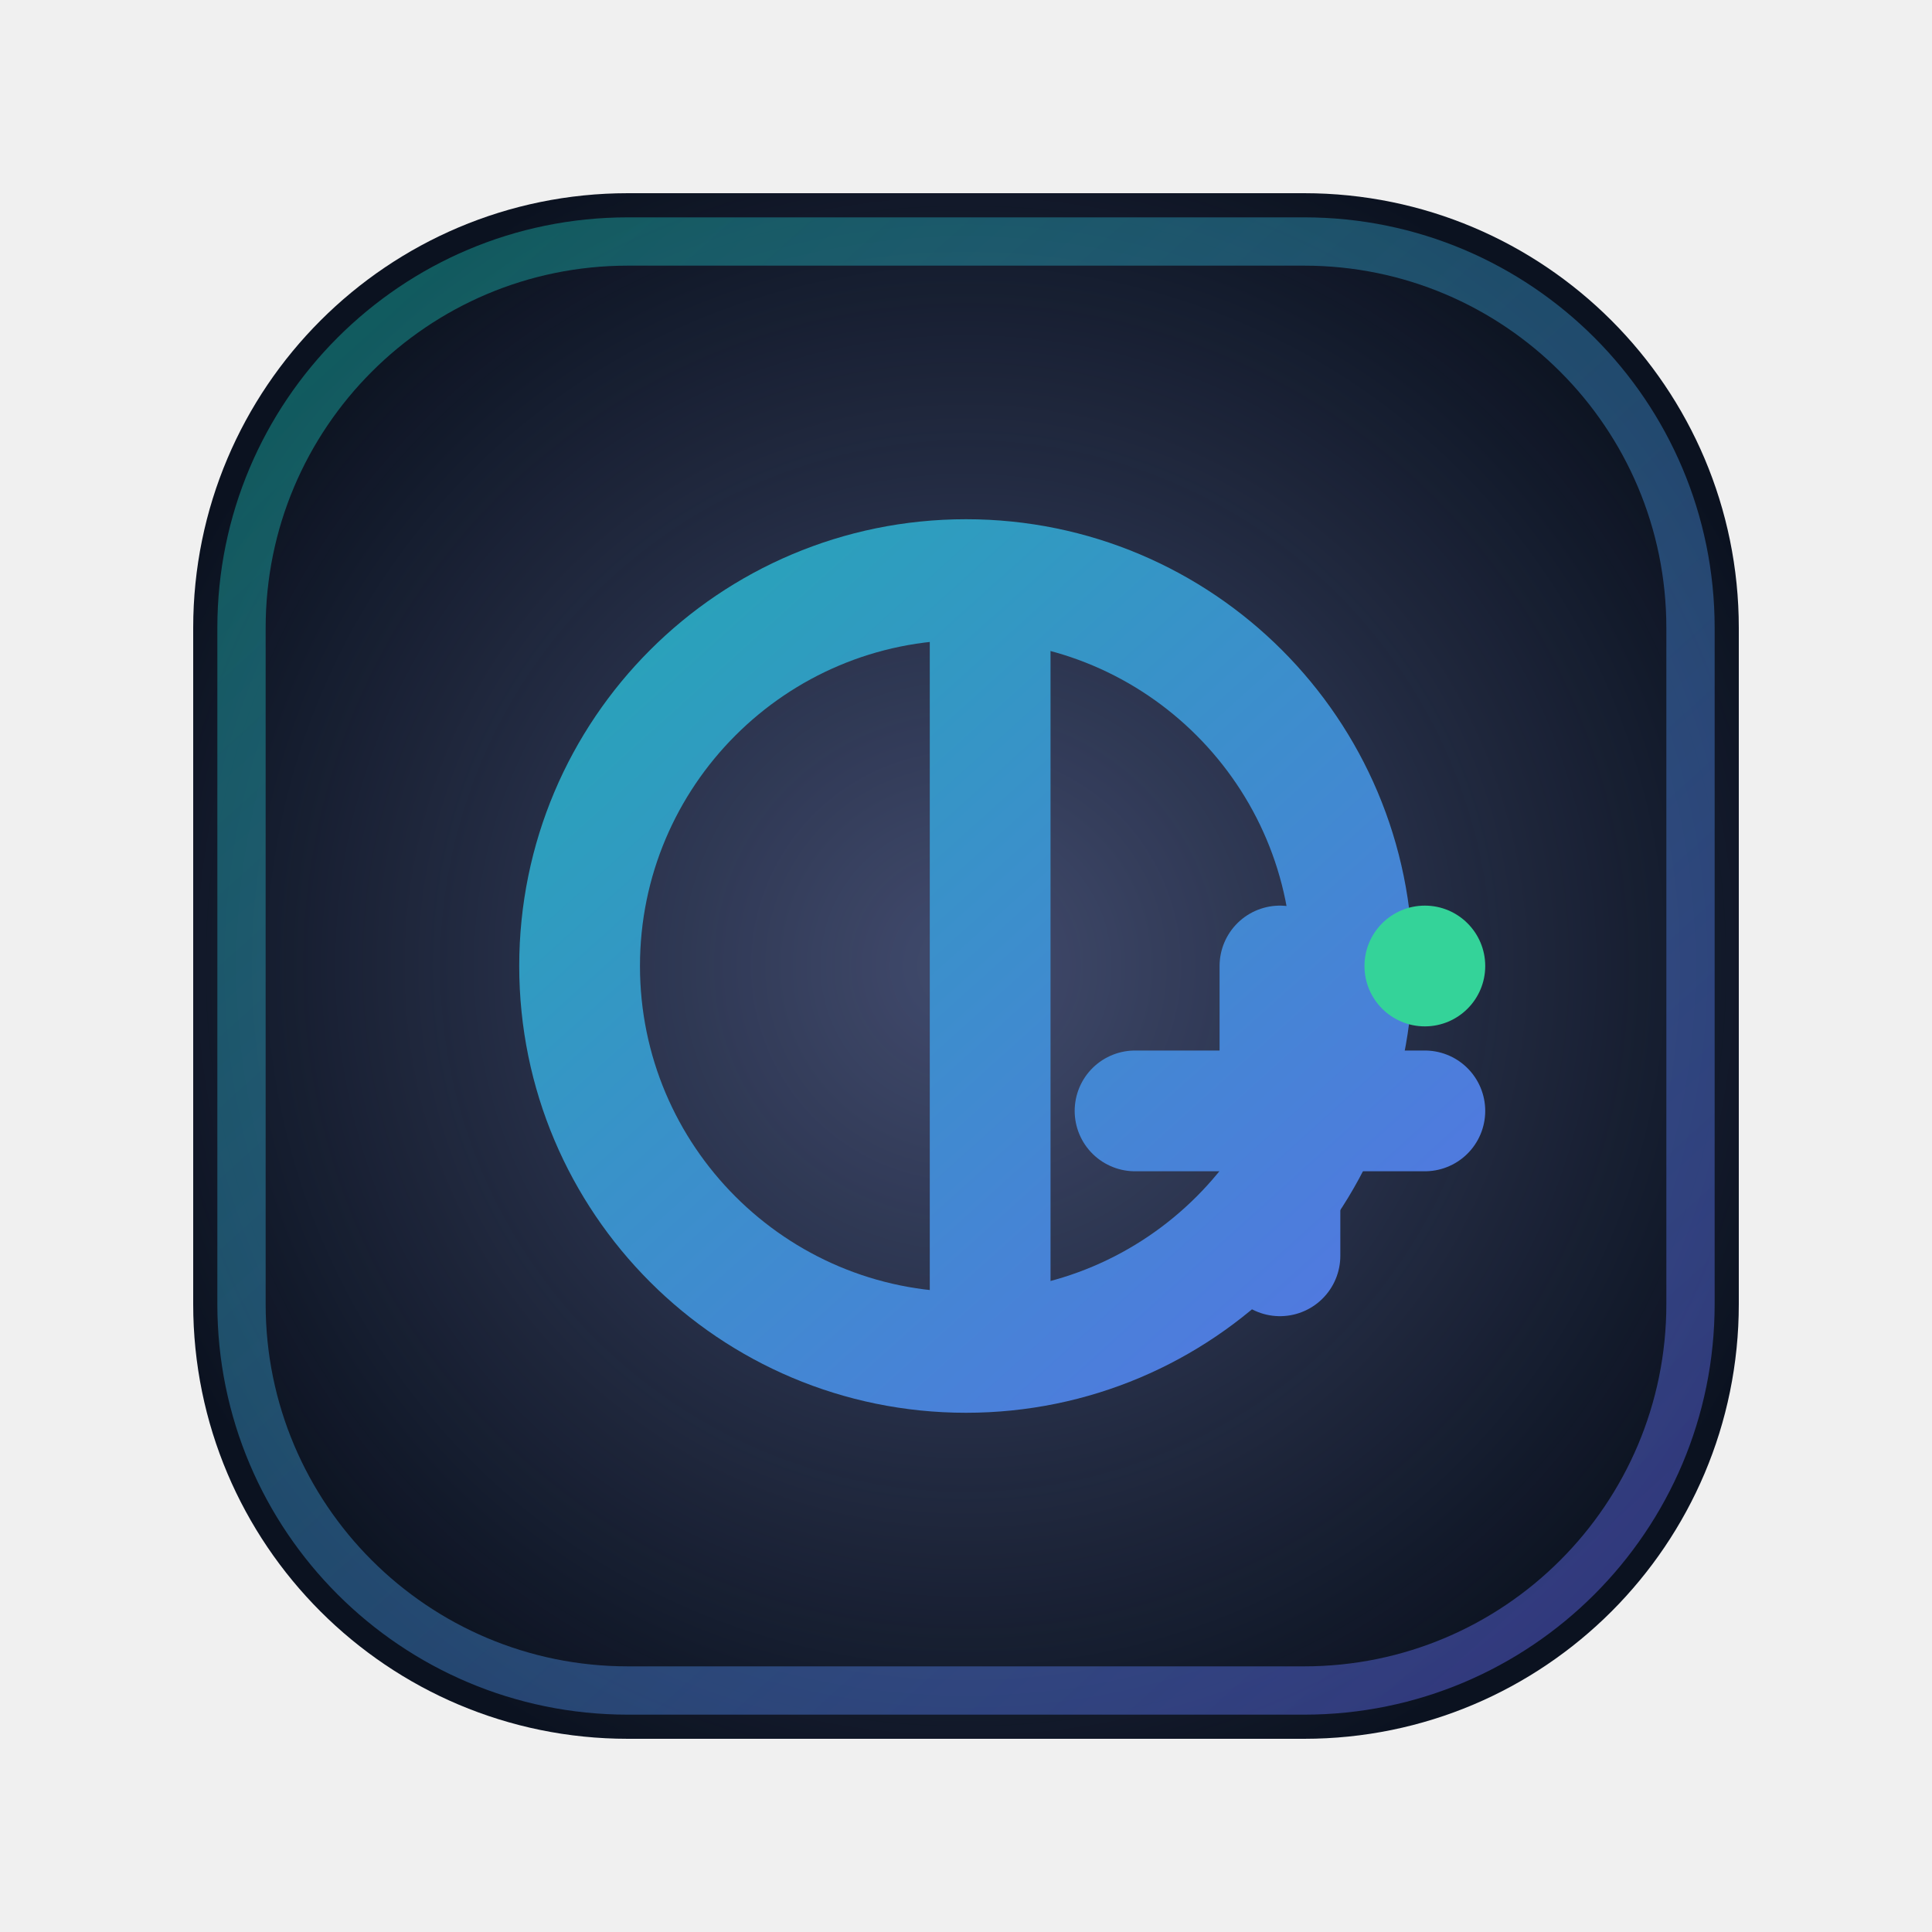
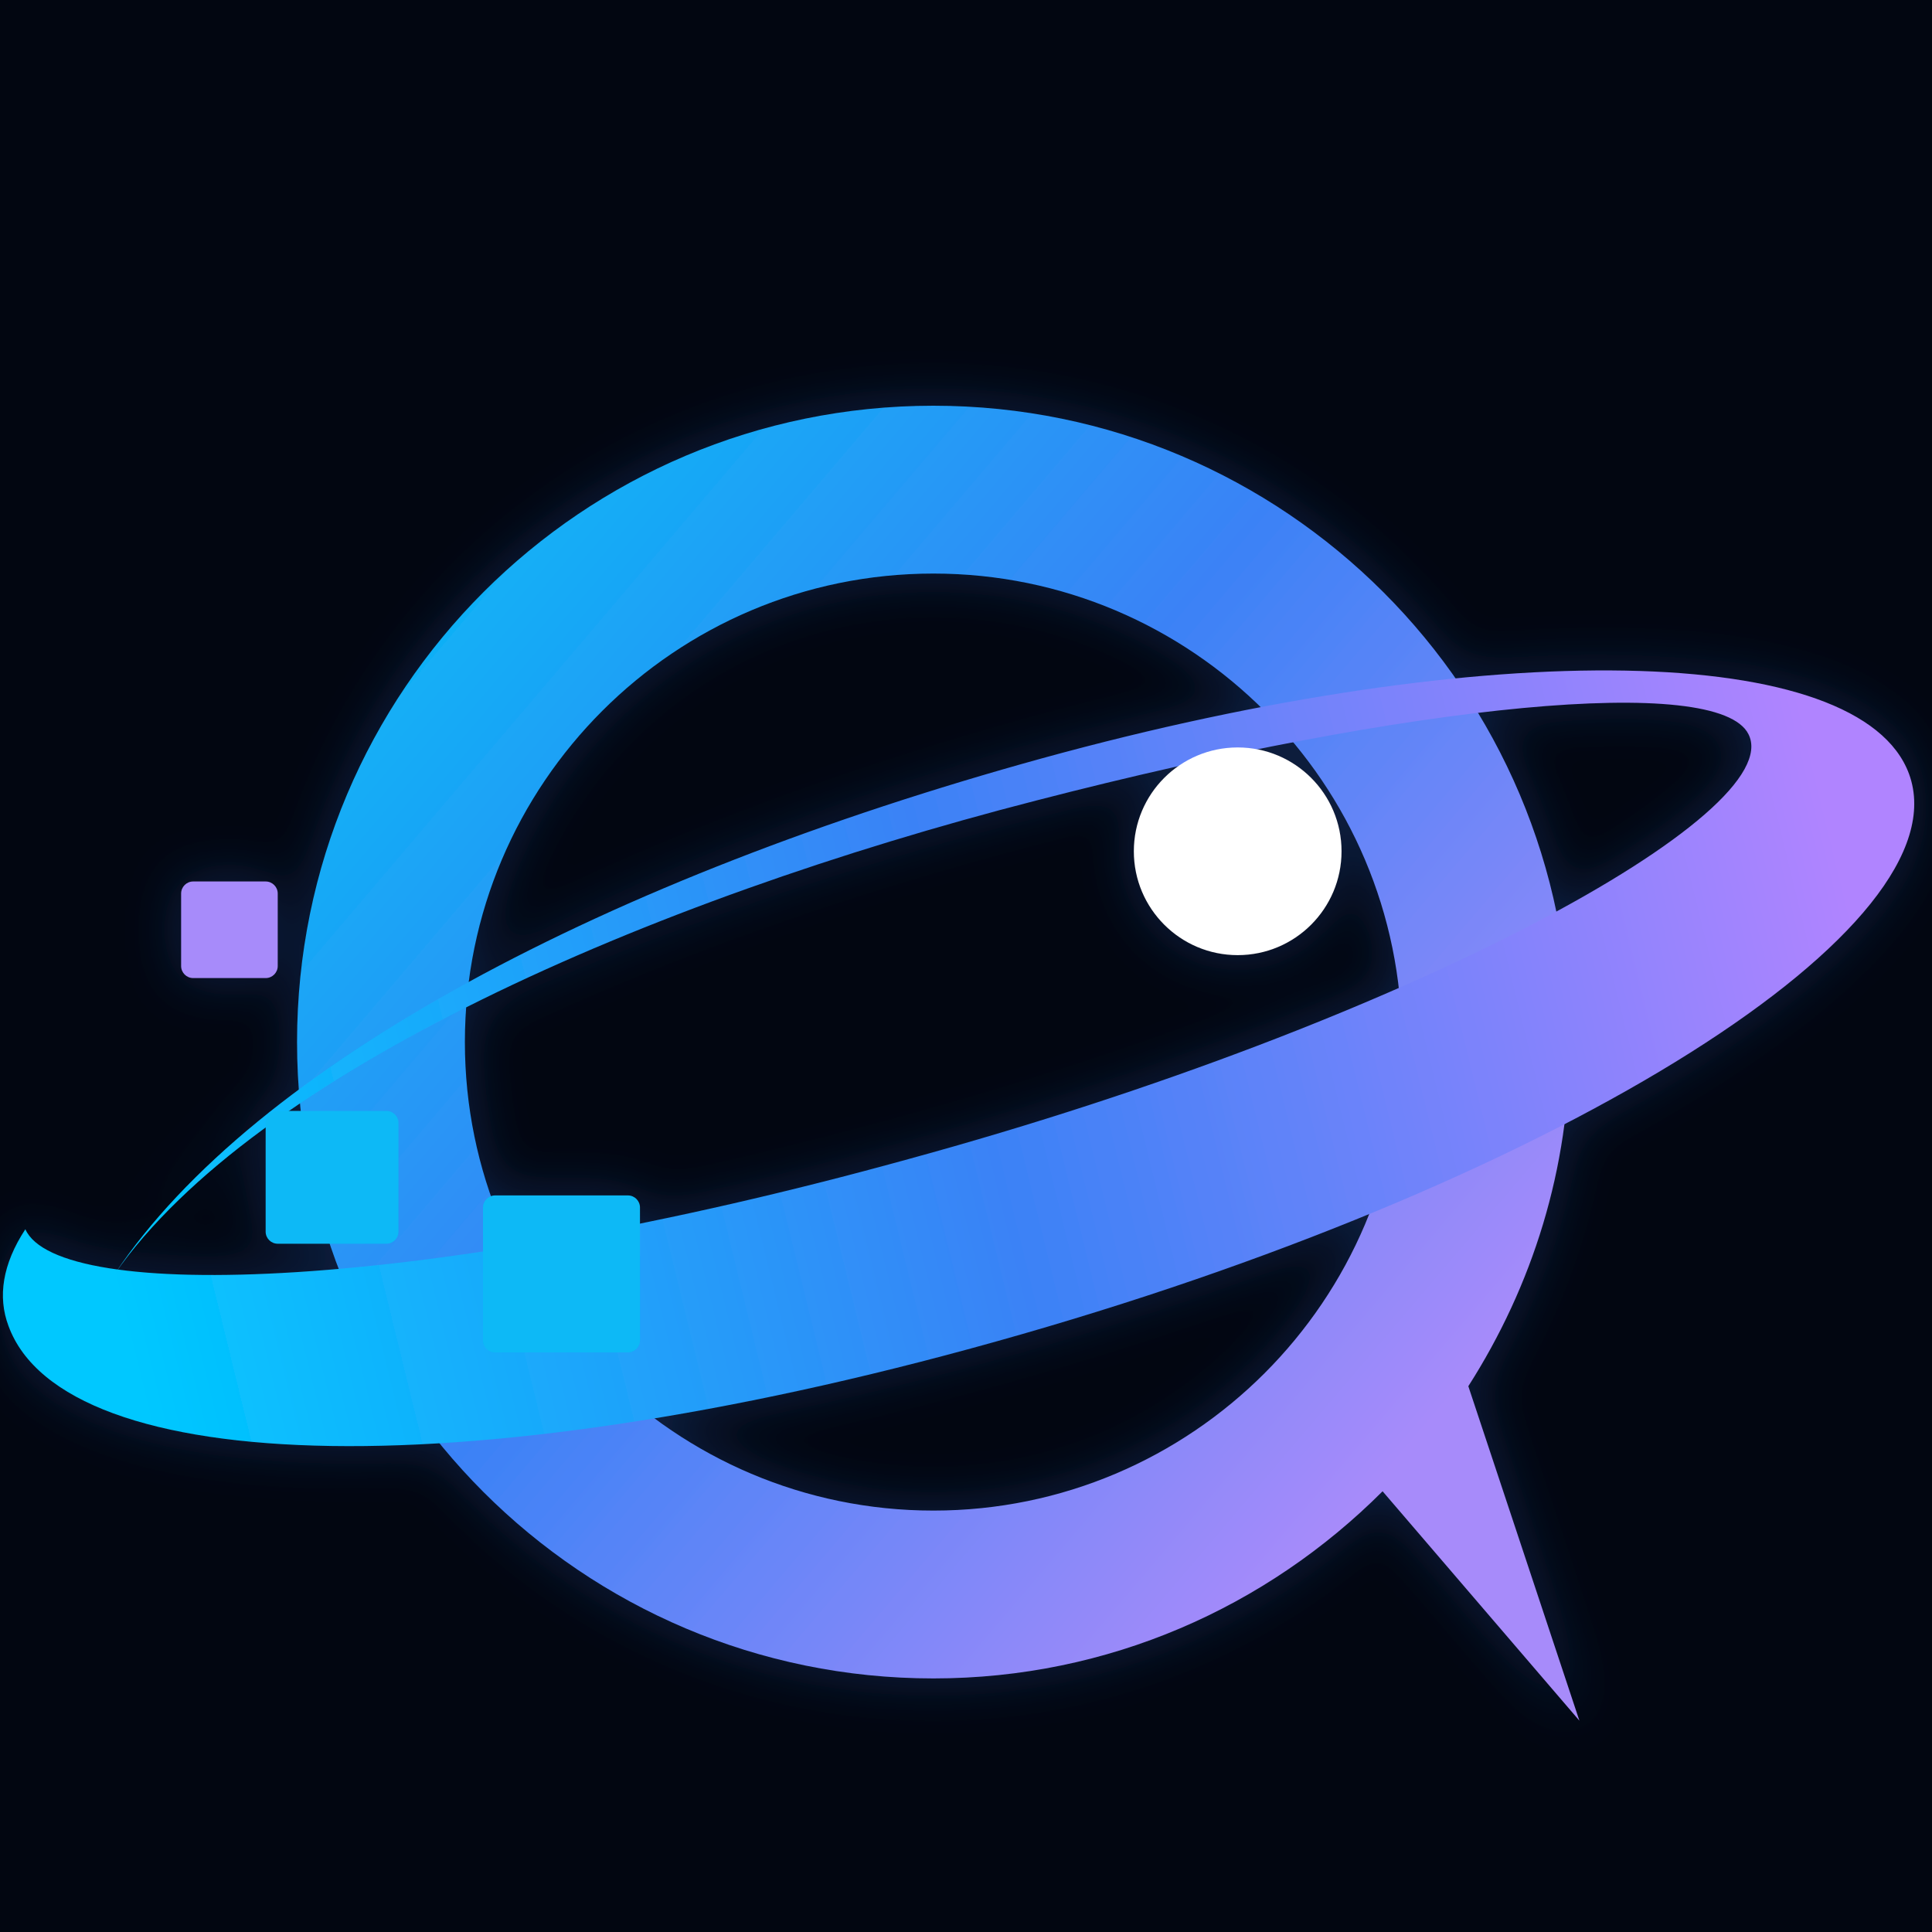
- <svg xmlns="http://www.w3.org/2000/svg" width="80" height="80" viewBox="0 0 80 80" fill="none">
+ <svg xmlns="http://www.w3.org/2000/svg" width="160" height="160" viewBox="0 0 160 160" fill="none">
  <defs>
-     <linearGradient id="o4g" x1="12" y1="10" x2="66" y2="70" gradientUnits="userSpaceOnUse">
-       <stop stop-color="#14B8A6" />
-       <stop offset="1" stop-color="#6366F1" />
+     <linearGradient id="planet" x1="33" y1="42" x2="120" y2="116" gradientUnits="userSpaceOnUse">
+       <stop offset="0" stop-color="#08B9F6" />
+       <stop offset="0.48" stop-color="#3B82F6" />
+       <stop offset="1" stop-color="#A78BFA" />
    </linearGradient>
-     <radialGradient id="o4glow" cx="0" cy="0" r="1" gradientUnits="userSpaceOnUse" gradientTransform="translate(40 40) rotate(90) scale(36)">
-       <stop stop-color="#A5B4FC" stop-opacity="0.35" />
-       <stop offset="1" stop-color="#A5B4FC" stop-opacity="0" />
-     </radialGradient>
+     <linearGradient id="ring" x1="7" y1="97" x2="150" y2="62" gradientUnits="userSpaceOnUse">
+       <stop offset="0" stop-color="#00C8FF" />
+       <stop offset="0.5" stop-color="#3B82F6" />
+       <stop offset="1" stop-color="#B084FF" />
+     </linearGradient>
+     <filter id="soft" x="-20" y="-20" width="200" height="200" filterUnits="userSpaceOnUse" color-interpolation-filters="sRGB">
+       <feDropShadow dx="0" dy="0" stdDeviation="2.2" flood-color="#3B82F6" flood-opacity="0.22" />
+     </filter>
  </defs>
-   <rect x="8" y="8" width="64" height="64" rx="18" fill="#0B1220" />
-   <rect x="8" y="8" width="64" height="64" rx="18" fill="url(#o4glow)" />
-   <rect x="10" y="10" width="60" height="60" rx="16" stroke="url(#o4g)" stroke-opacity="0.45" stroke-width="2" />
-   <path d="M24 40C24 31.16 31.16 24 40 24C48.84 24 56 31.16 56 40C56 48.84 48.84 56 40 56C31.16 56 24 48.84 24 40Z" stroke="url(#o4g)" stroke-width="5" />
-   <path d="M41 25V55" stroke="url(#o4g)" stroke-width="5" stroke-linecap="round" />
-   <path d="M47 46H59" stroke="url(#o4g)" stroke-width="5" stroke-linecap="round" />
-   <path d="M53 40V52" stroke="url(#o4g)" stroke-width="5" stroke-linecap="round" />
-   <circle cx="59" cy="40" r="2.5" fill="#34D399" />
+   <rect width="160" height="160" rx="0" fill="#020611" />
+   <g filter="url(#soft)">
+     <path d="M114.5 123.5C104.9 133.1 91.8 139 77.3 139C48.2 139 24.6 115.4 24.6 86.3C24.6 57.2 48.2 33.6 77.3 33.6C106.4 33.6 130 57.2 130 86.3C130 96.8 126.9 106.5 121.6 114.8L130.8 142.5L114.5 123.5ZM77.3 47.5C55.9 47.5 38.5 64.9 38.5 86.3C38.5 107.7 55.9 125.1 77.3 125.1C98.7 125.1 116.1 107.7 116.1 86.3C116.1 64.9 98.7 47.5 77.3 47.5Z" fill="url(#planet)" />
+     <path d="M9.5 105.5C21.1 88.1 50.4 72.7 86.3 62.8C123.4 52.6 154.1 53.2 158.1 64.1C162.7 76.7 129.8 97.5 84.6 110.5C39.4 123.5 5.3 122.4 0.7 109.8C-0.2 107.4 0.2 104.7 2.1 101.8C4.8 107.9 35 107.1 75.2 96C116.9 84.6 148.1 67.3 144.8 60.8C142.3 55.8 117.1 58.2 85.8 66.3C53.5 74.6 21.1 88.9 9.5 105.5Z" fill="url(#ring)" />
+     <circle cx="102.5" cy="70.5" r="8.6" fill="white" />
+     <rect x="15" y="73" width="8" height="8" rx="1" fill="#A78BFA" />
+     <rect x="22" y="92" width="11" height="11" rx="1" fill="#08B9F6" />
+     <rect x="40" y="99" width="13" height="13" rx="1" fill="#08B9F6" />
+   </g>
</svg>
